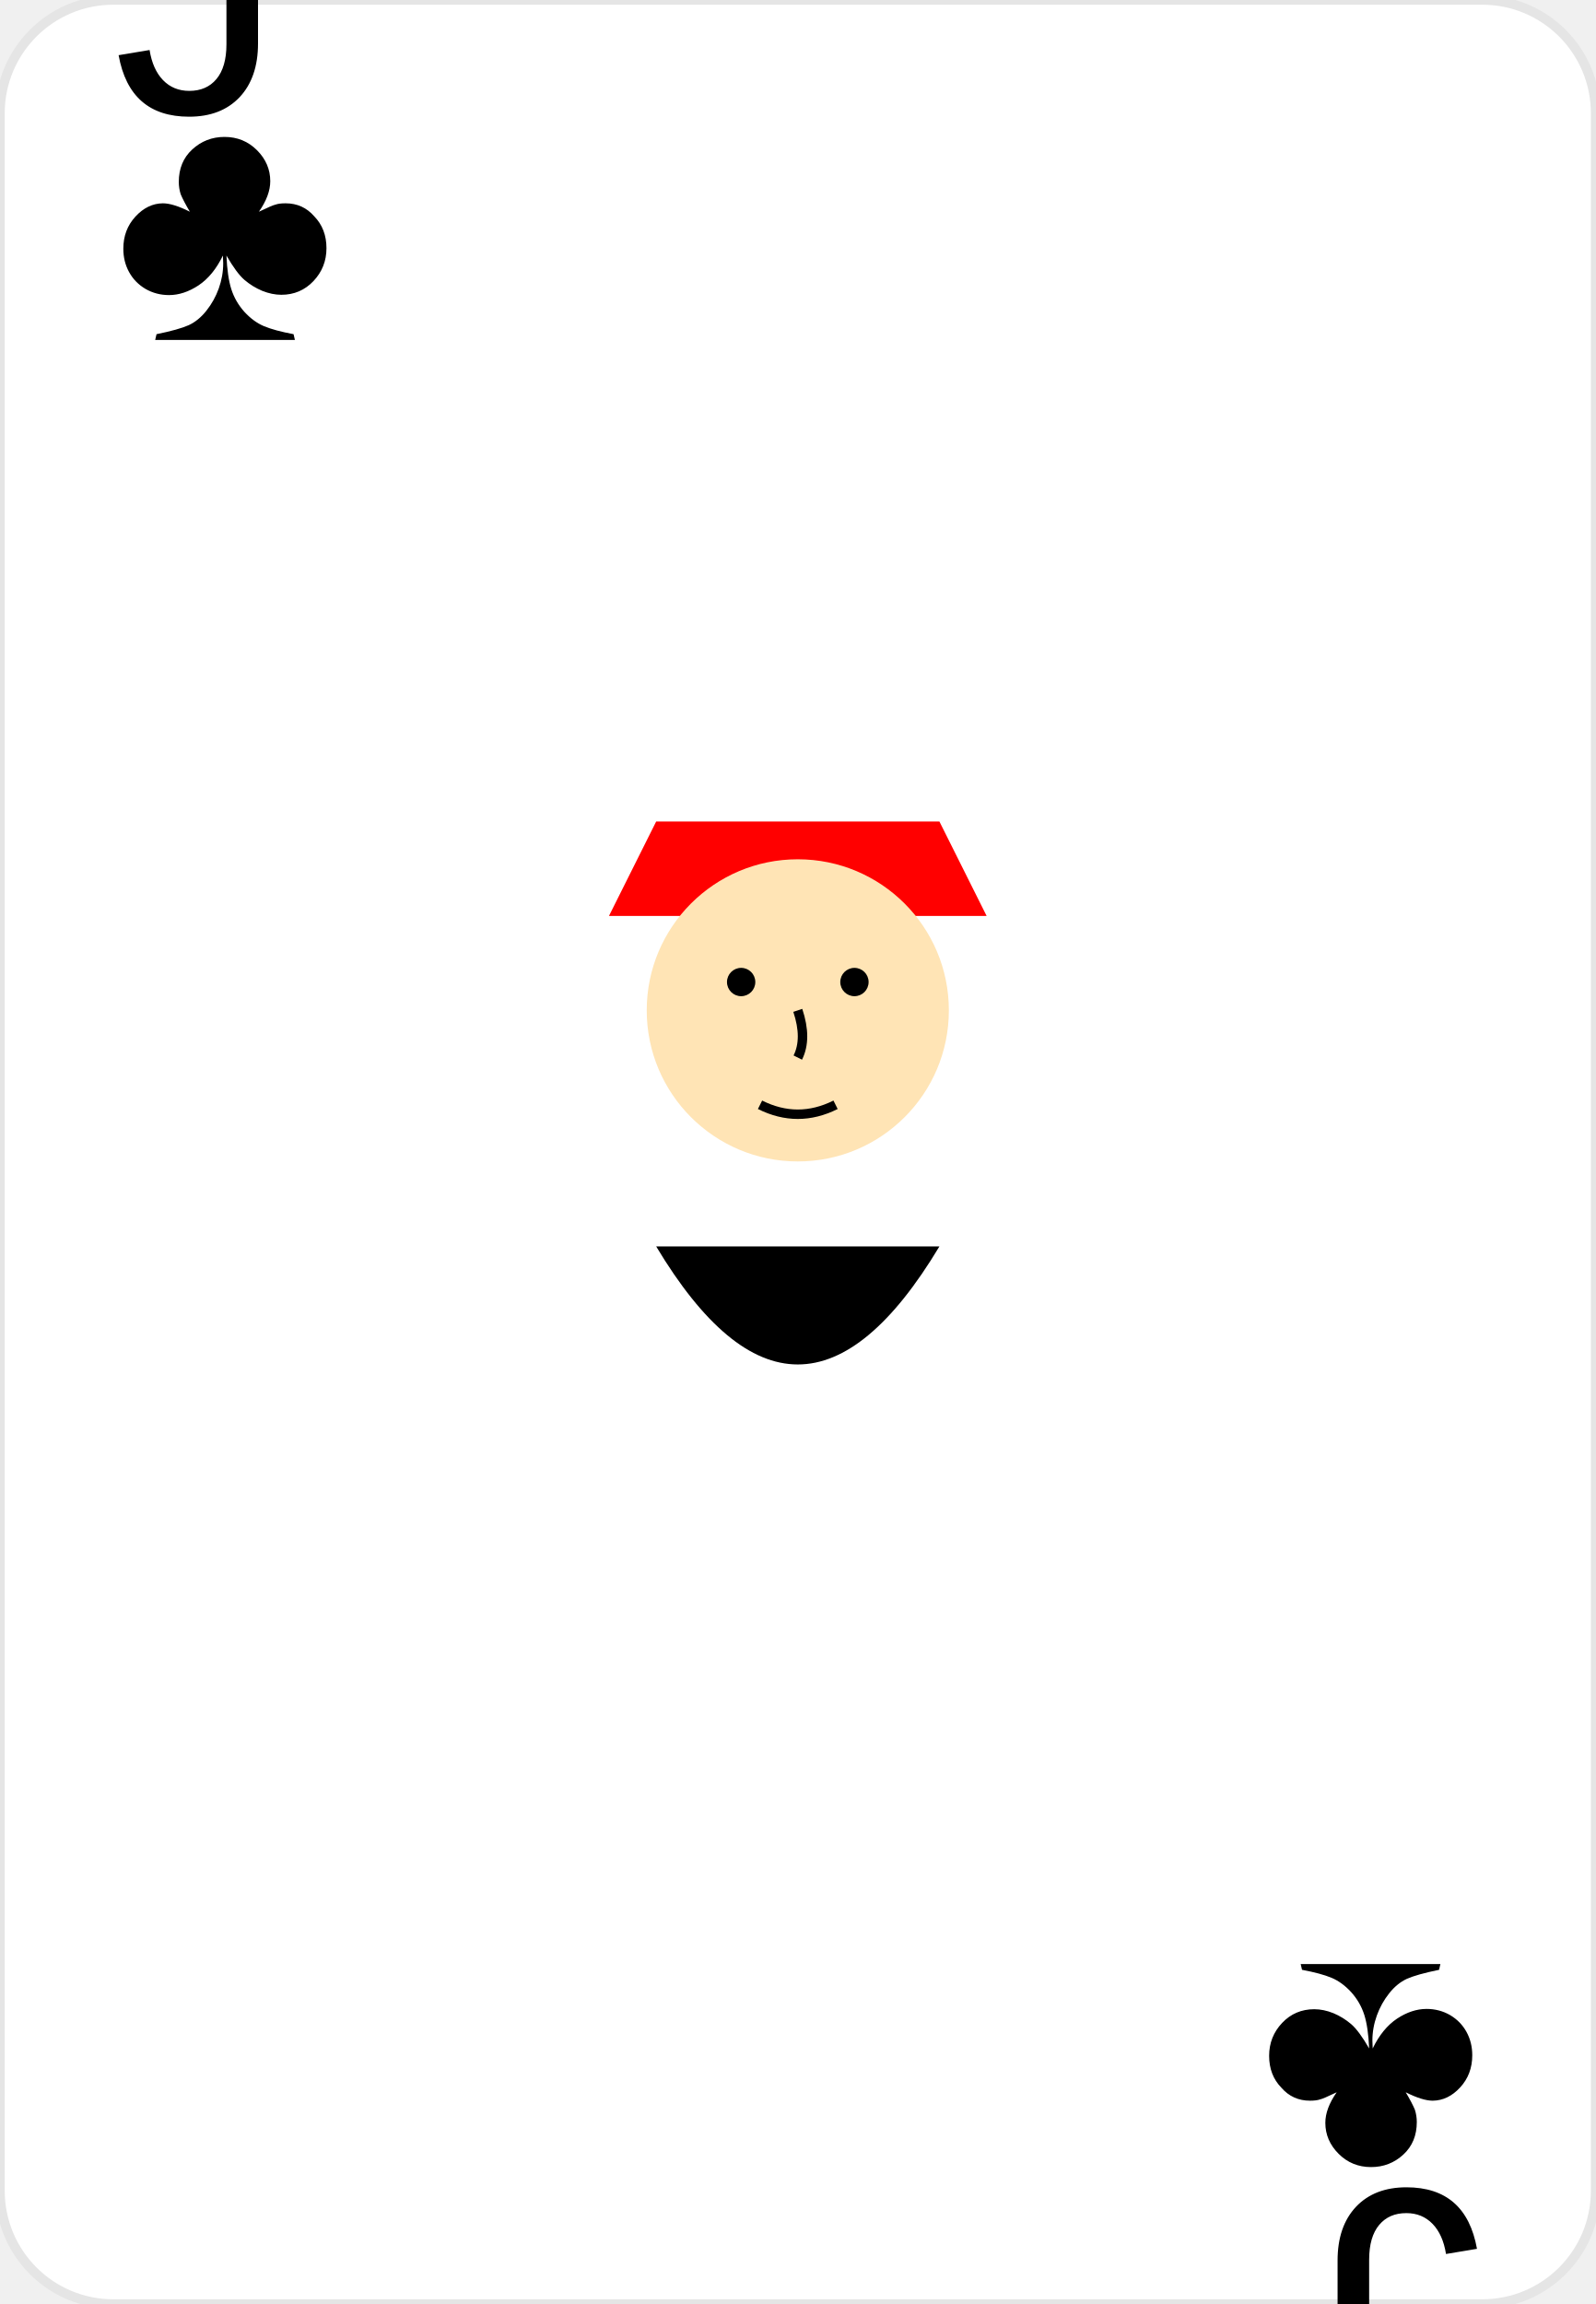
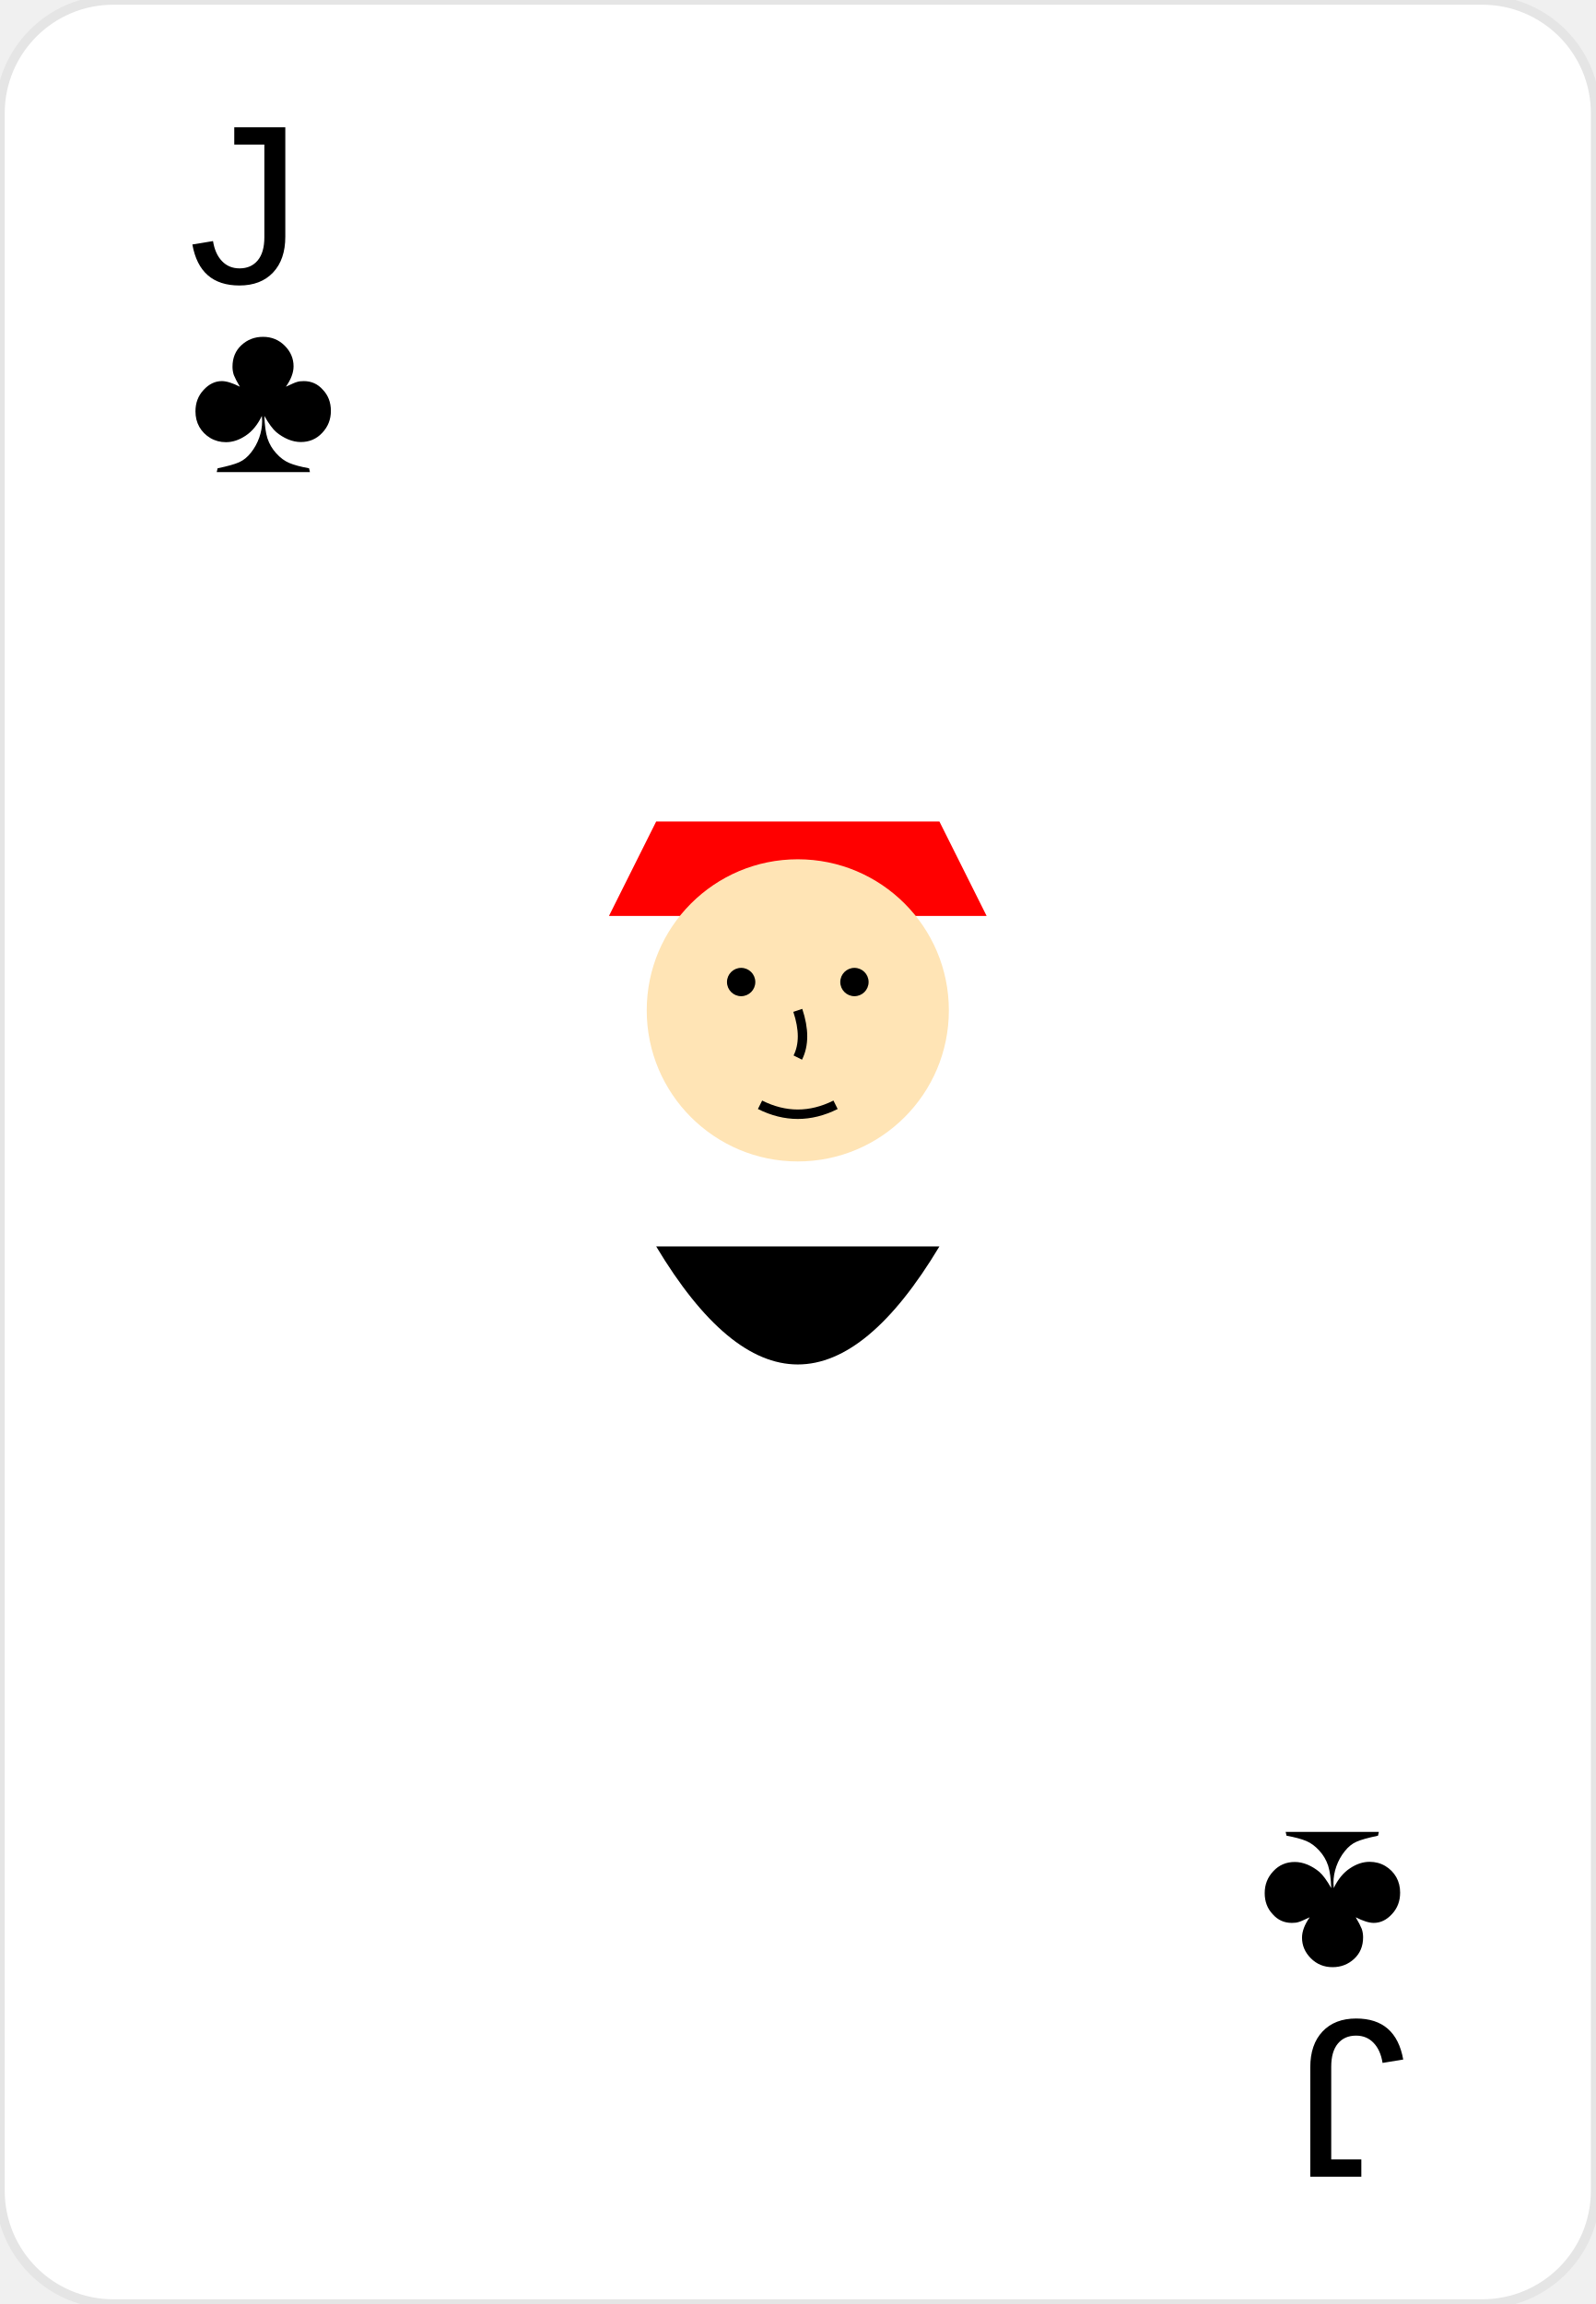
<svg xmlns="http://www.w3.org/2000/svg" width="169" height="244" viewBox="0 0 169 244" fill="none">
  <rect width="169" height="244" rx="12" fill="white" stroke="#E5E5E5" />
-   <g transform="translate(12, 12)">
-     <text font-family="Arial" font-size="36" fill="#000000">J</text>
-     <text font-family="Arial" font-size="36" y="24" fill="#000000">♣</text>
+   <g transform="translate(20, 30)">
+     <text font-family="Arial" font-size="24" fill="#000000">J</text>
+     <text font-family="Arial" font-size="24" y="20" fill="#000000">♣</text>
  </g>
-   <g transform="translate(157, 232) rotate(180)">
-     <text font-family="Arial" font-size="36" fill="#000000">J</text>
-     <text font-family="Arial" font-size="36" y="24" fill="#000000">♣</text>
+   <g transform="translate(149, 214) rotate(180)">
+     <text font-family="Arial" font-size="24" fill="#000000">J</text>
+     <text font-family="Arial" font-size="24" y="20" fill="#000000">♣</text>
  </g>
  <g transform="translate(84.5, 122)">
    <path d="M-15 -35 L15 -35 L20 -25 L-20 -25 Z" fill="#FF0000" />
    <circle cx="0" cy="-15" r="16" fill="#FFE4B5" />
    <circle cx="-6" cy="-18" r="1.5" fill="#000000" />
    <circle cx="6" cy="-18" r="1.5" fill="#000000" />
    <path d="M0 -15 Q1 -12 0 -10" stroke="#000000" fill="none" />
    <path d="M-4 -5 Q0 -3 4 -5" stroke="#000000" fill="none" />
    <path d="M-15 10 Q0 35 15 10" fill="#000000" />
  </g>
</svg>
